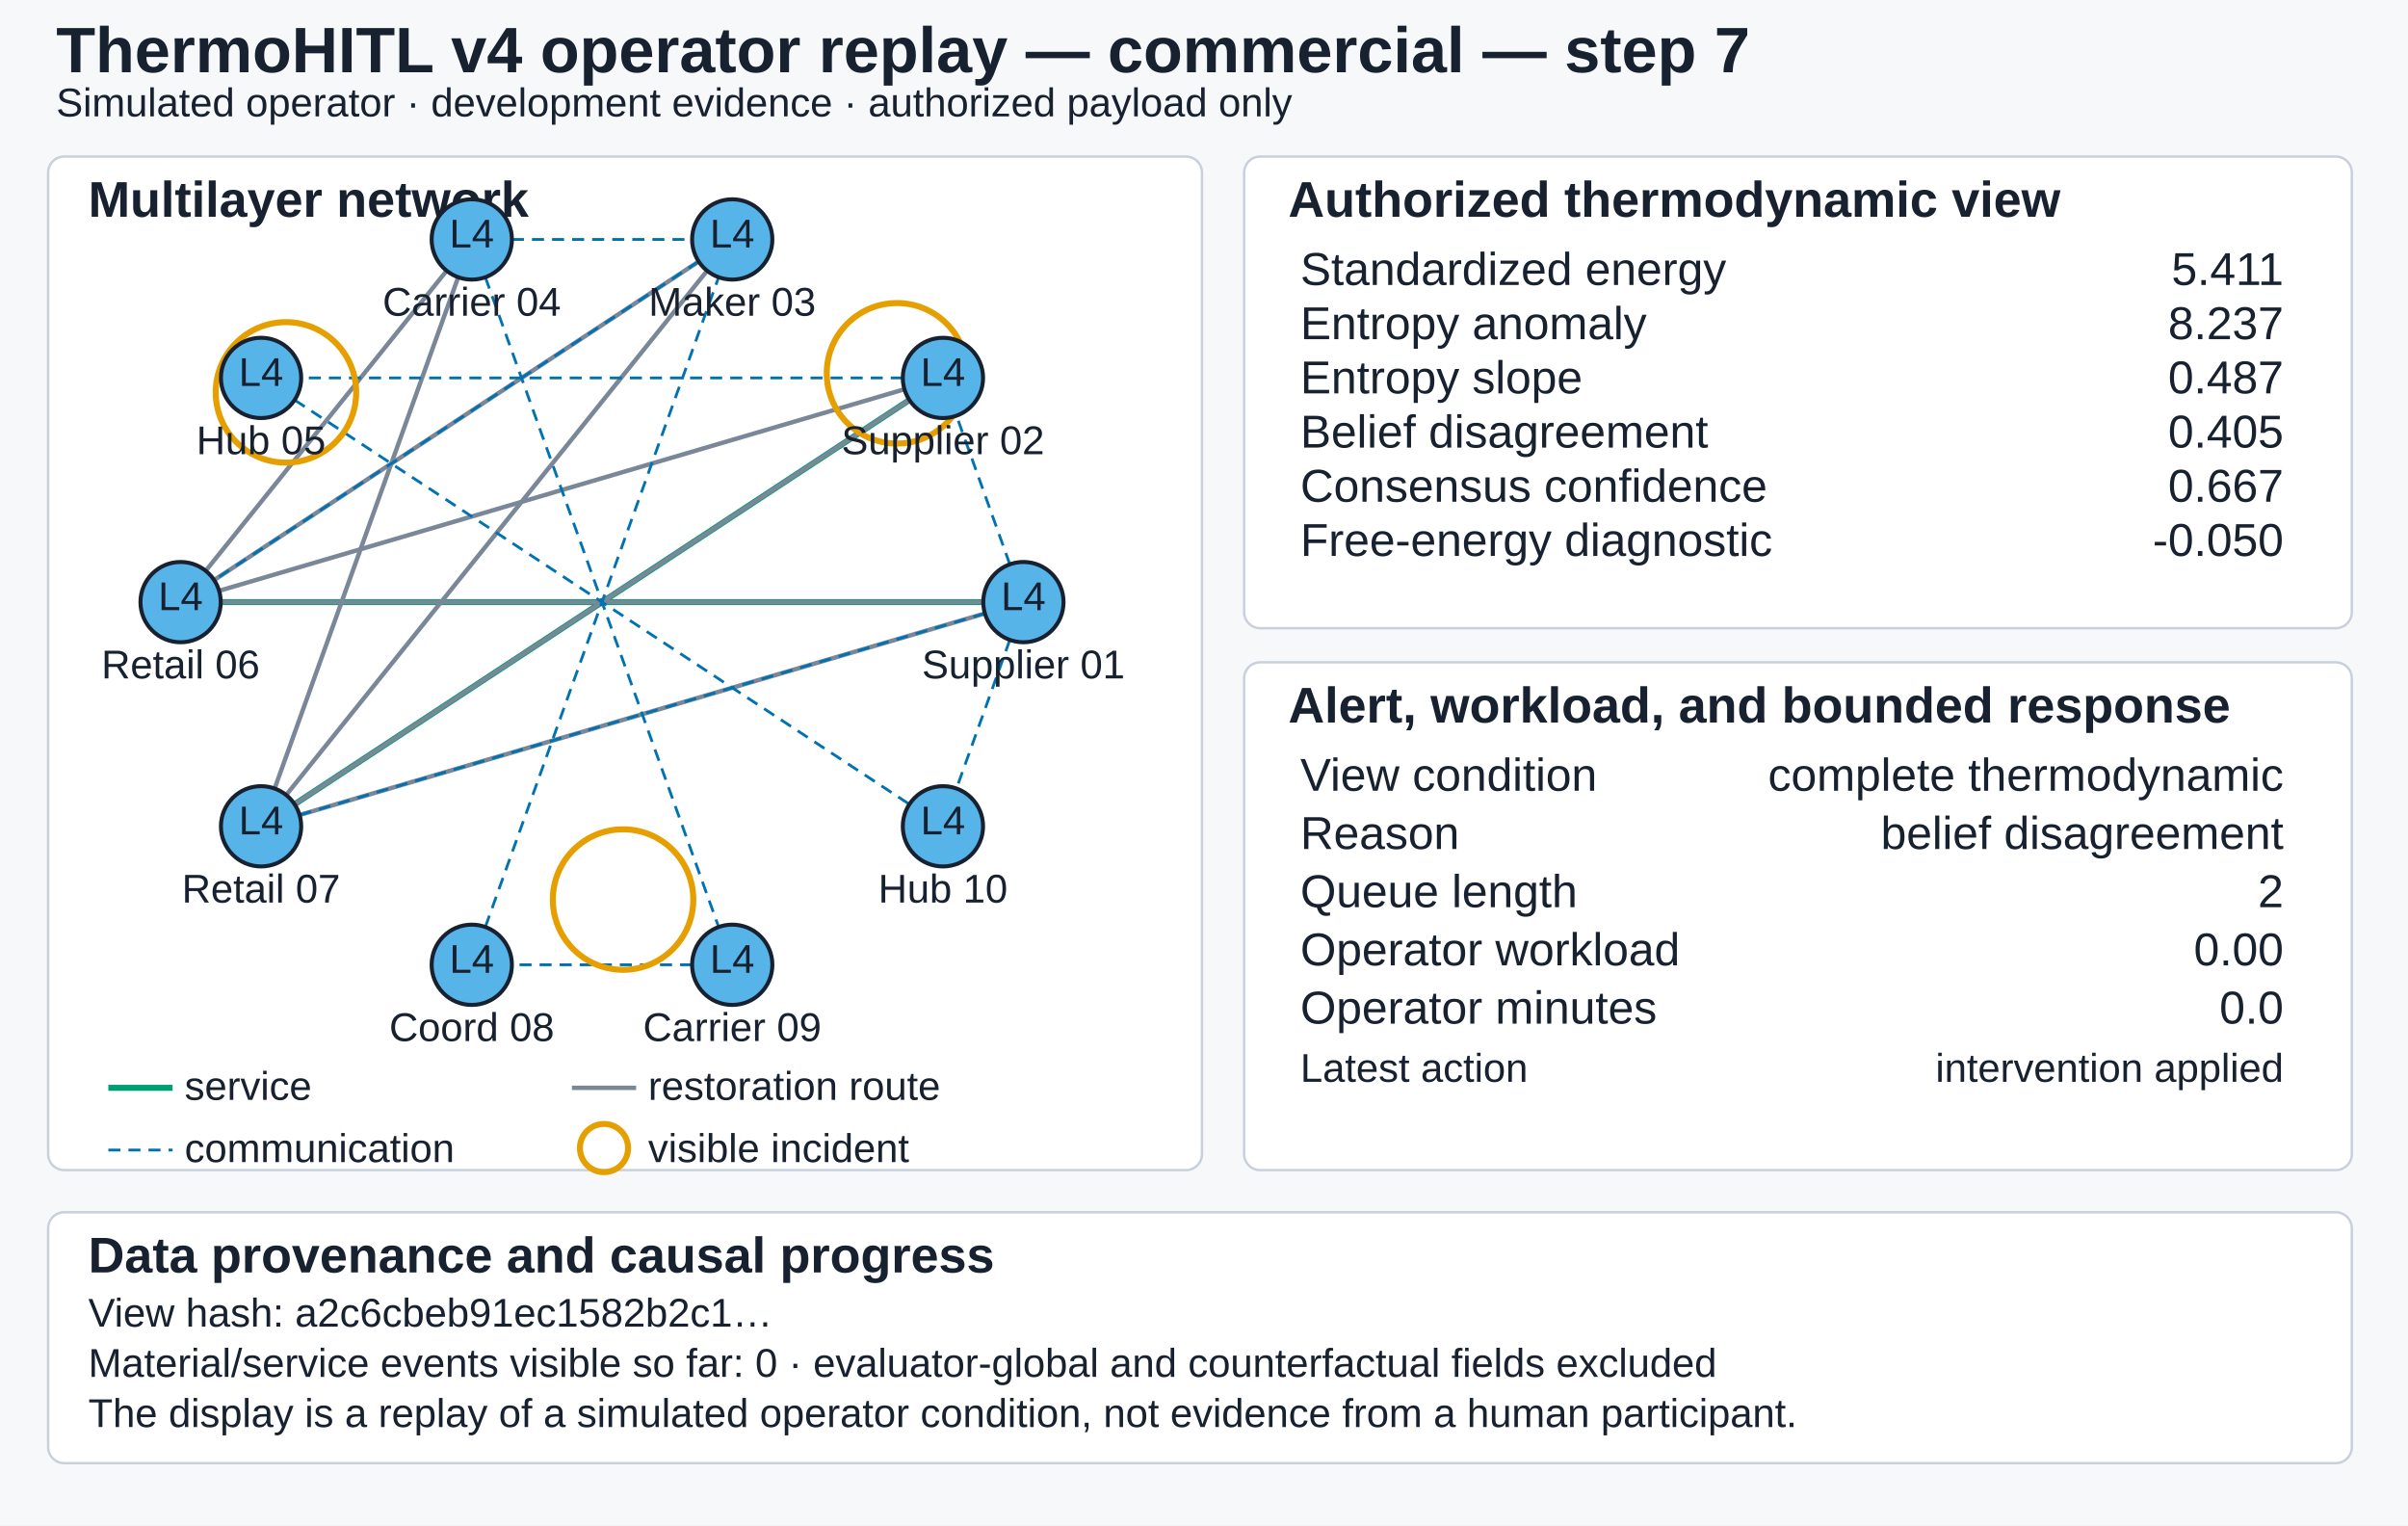
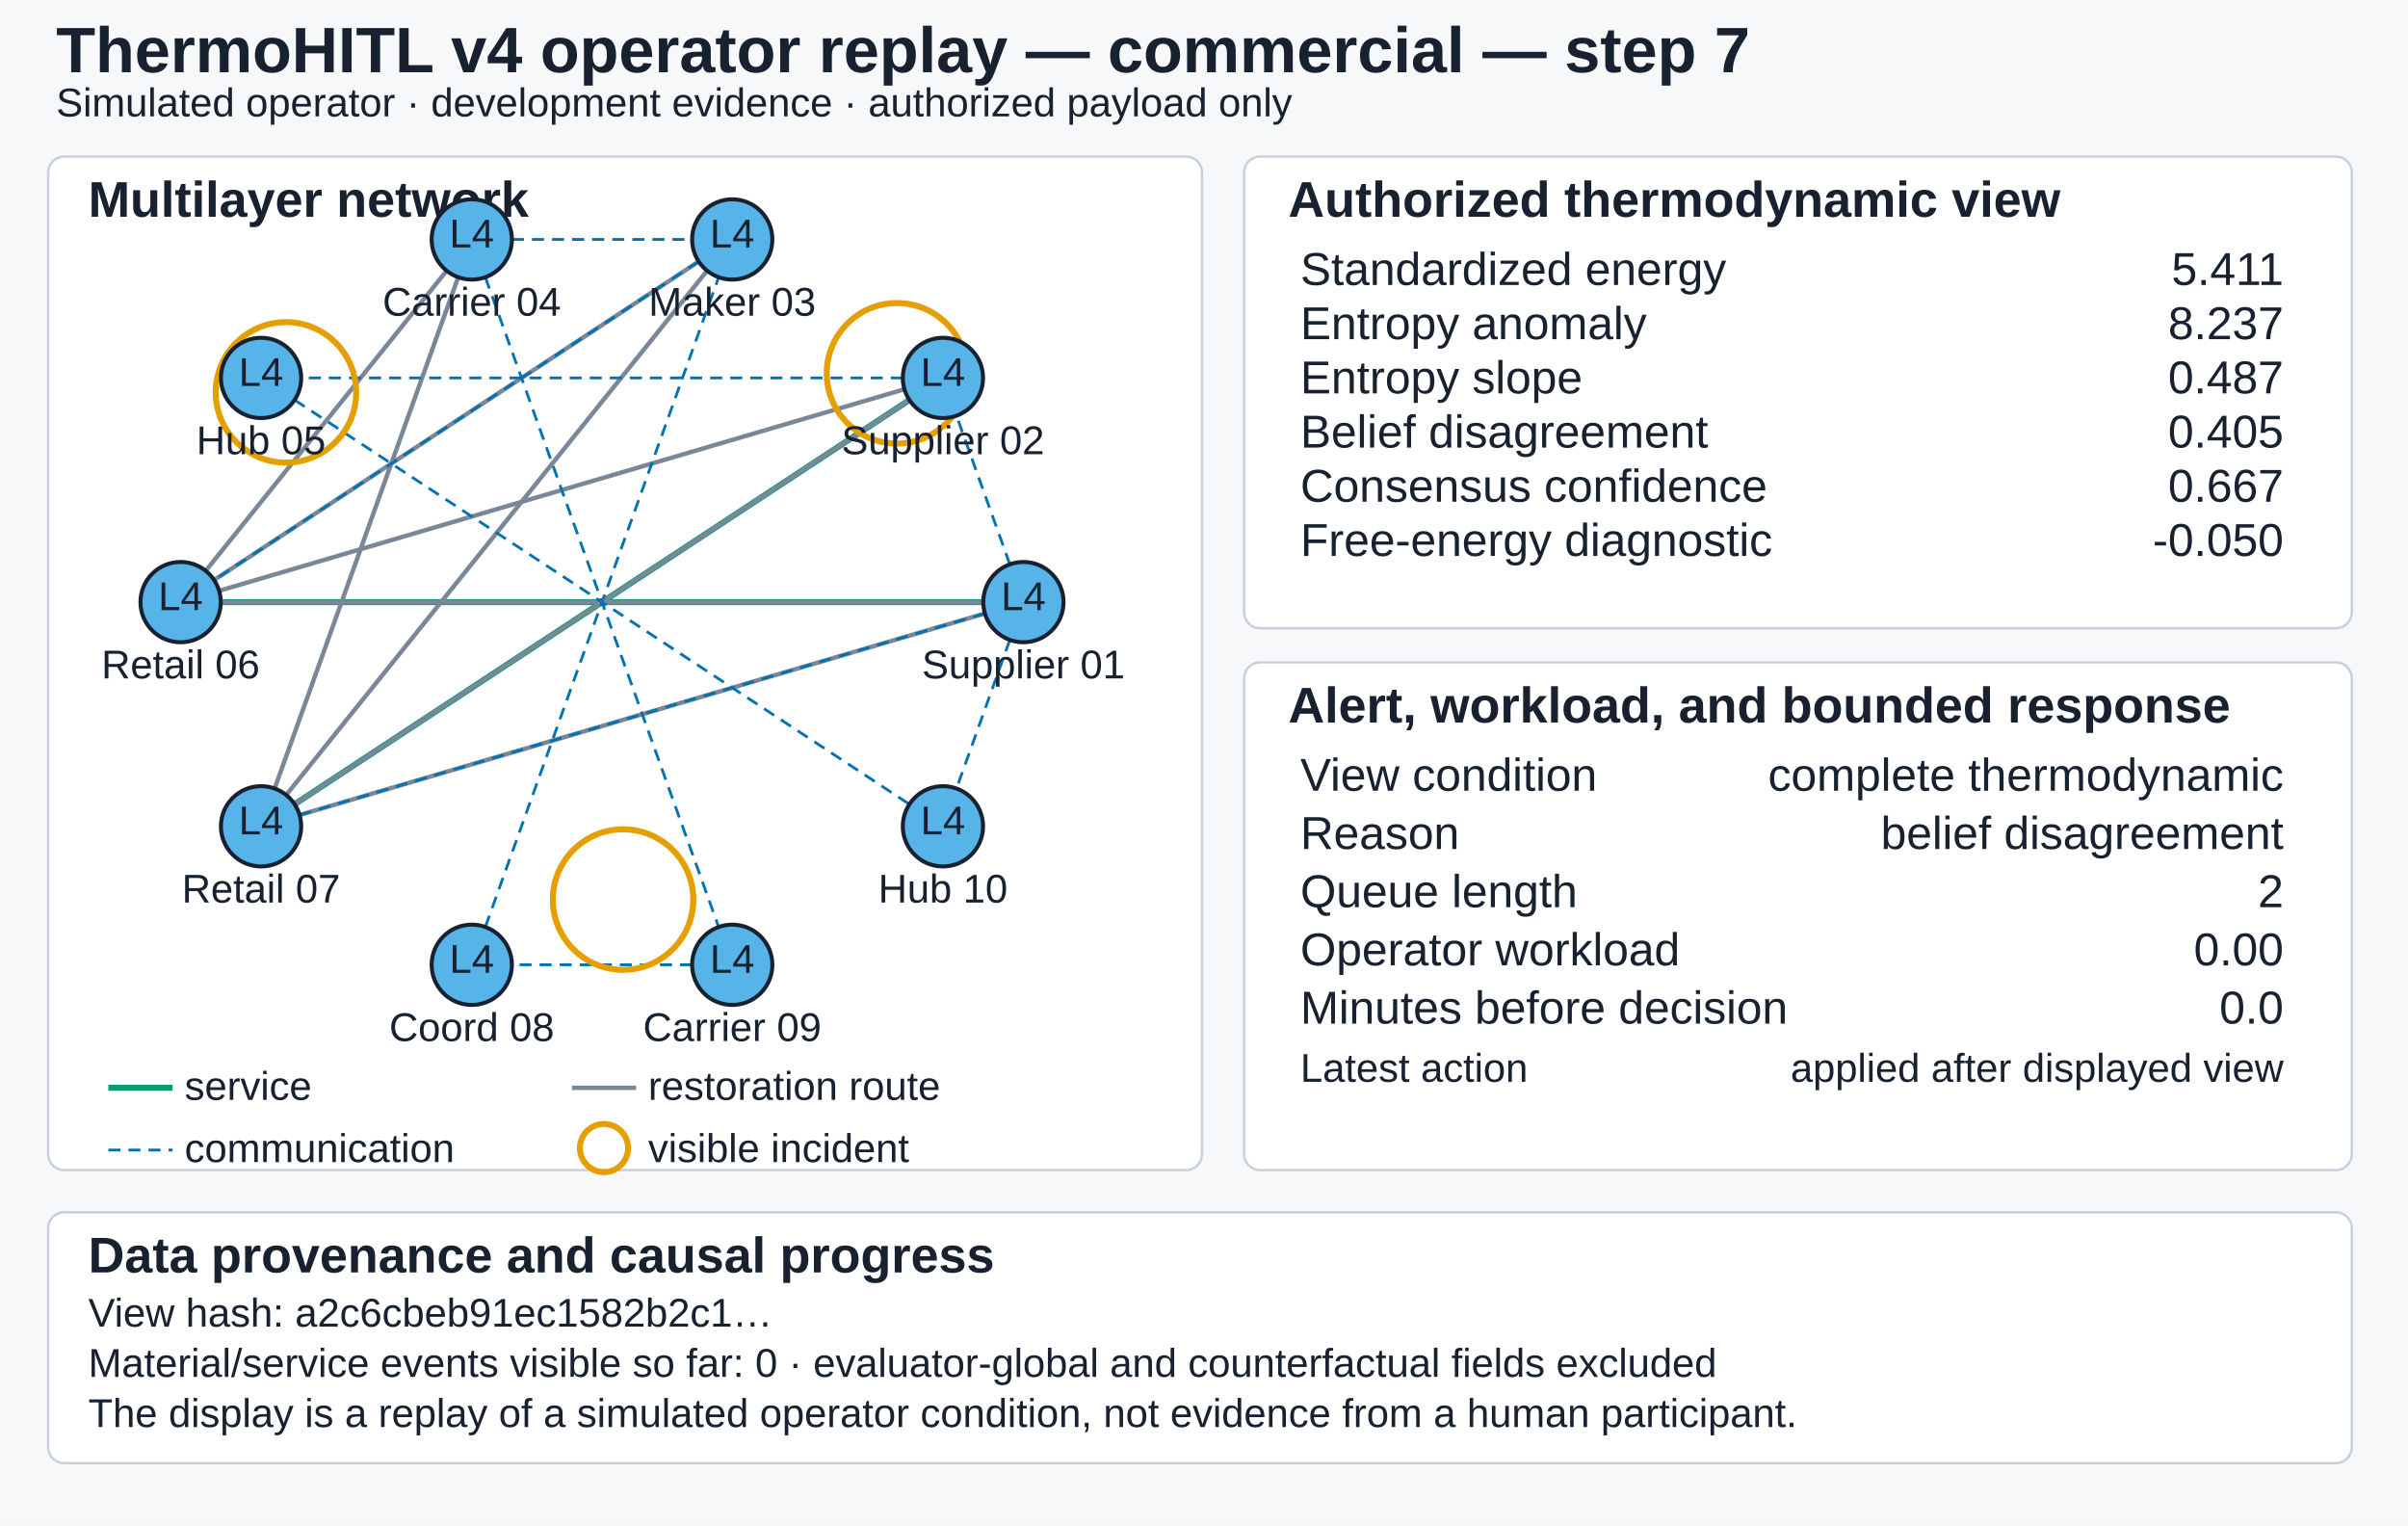
<svg xmlns="http://www.w3.org/2000/svg" width="1200" height="760" viewBox="0 0 1200 760">
  <rect width="100%" height="100%" fill="#F6F8FA" />
  <style>text{font-family:Liberation Sans,Arial,sans-serif;fill:#18212F}.title{font-size:32px;font-weight:700}.head{font-size:25px;font-weight:700}.label{font-size:23px}.small{font-size:20px}.panel{fill:#fff;stroke:#C7D0DB;stroke-width:1.2}.service{stroke:#009E73;stroke-width:3}.logistics{stroke:#7A8798;stroke-width:2.2}.comm{stroke:#0072B2;stroke-width:1.4;stroke-dasharray:6 4}.emergency{stroke:#D55E00;stroke-width:5}</style>
  <text x="28" y="36" class="title">ThermoHITL v4 operator replay — commercial — step 7</text>
  <text x="28" y="58" class="small">Simulated operator · development evidence · authorized payload only</text>
  <rect x="24" y="78" width="575" height="505" rx="8" class="panel" />
  <text x="44" y="108" class="head">Multilayer network</text>
  <line x1="90.0" y1="300.0" x2="510.0" y2="300.0" class="service" />
  <line x1="130.1" y1="411.7" x2="469.9" y2="188.3" class="service" />
  <line x1="235.1" y1="119.3" x2="90.0" y2="300.0" class="logistics" />
  <line x1="235.1" y1="119.3" x2="130.1" y2="411.7" class="logistics" />
  <line x1="364.9" y1="119.3" x2="90.0" y2="300.0" class="logistics" />
  <line x1="364.9" y1="119.3" x2="130.1" y2="411.7" class="logistics" />
  <line x1="90.0" y1="300.0" x2="510.0" y2="300.0" class="logistics" />
  <line x1="90.0" y1="300.0" x2="469.9" y2="188.3" class="logistics" />
  <line x1="130.1" y1="411.7" x2="510.0" y2="300.0" class="logistics" />
  <line x1="130.1" y1="411.7" x2="469.9" y2="188.3" class="logistics" />
  <line x1="235.1" y1="119.3" x2="364.9" y2="480.7" class="comm" />
  <line x1="235.1" y1="119.3" x2="364.9" y2="119.3" class="comm" />
  <line x1="364.9" y1="480.7" x2="235.1" y2="480.7" class="comm" />
  <line x1="235.1" y1="480.7" x2="364.9" y2="119.3" class="comm" />
  <line x1="364.9" y1="119.3" x2="90.0" y2="300.0" class="comm" />
  <line x1="130.1" y1="411.7" x2="510.0" y2="300.0" class="comm" />
  <line x1="510.0" y1="300.0" x2="469.9" y2="188.3" class="comm" />
  <line x1="510.0" y1="300.0" x2="469.9" y2="411.7" class="comm" />
  <line x1="469.9" y1="188.3" x2="130.1" y2="188.3" class="comm" />
  <line x1="130.1" y1="188.3" x2="469.9" y2="411.7" class="comm" />
  <circle cx="142.5" cy="195.5" r="35" fill="none" stroke="#E69F00" stroke-width="3" stroke-dasharray="none" />
  <circle cx="447.0" cy="186.0" r="35" fill="none" stroke="#E69F00" stroke-width="3" stroke-dasharray="none" />
  <circle cx="310.5" cy="448.2" r="35" fill="none" stroke="#E69F00" stroke-width="3" stroke-dasharray="none" />
  <circle cx="510.0" cy="300.0" r="20" fill="#56B4E9" stroke="#18212F" stroke-width="2" />
  <text x="510.0" y="338.0" text-anchor="middle" class="small">Supplier 01</text>
  <text x="510.0" y="304.0" text-anchor="middle" class="small">L4</text>
  <circle cx="469.9" cy="188.3" r="20" fill="#56B4E9" stroke="#18212F" stroke-width="2" />
  <text x="469.9" y="226.3" text-anchor="middle" class="small">Supplier 02</text>
  <text x="469.9" y="192.3" text-anchor="middle" class="small">L4</text>
  <circle cx="364.9" cy="119.3" r="20" fill="#56B4E9" stroke="#18212F" stroke-width="2" />
  <text x="364.9" y="157.3" text-anchor="middle" class="small">Maker 03</text>
  <text x="364.9" y="123.3" text-anchor="middle" class="small">L4</text>
  <circle cx="235.1" cy="119.3" r="20" fill="#56B4E9" stroke="#18212F" stroke-width="2" />
  <text x="235.1" y="157.3" text-anchor="middle" class="small">Carrier 04</text>
  <text x="235.1" y="123.3" text-anchor="middle" class="small">L4</text>
  <circle cx="130.1" cy="188.3" r="20" fill="#56B4E9" stroke="#18212F" stroke-width="2" />
  <text x="130.1" y="226.3" text-anchor="middle" class="small">Hub 05</text>
  <text x="130.1" y="192.3" text-anchor="middle" class="small">L4</text>
  <circle cx="90.0" cy="300.0" r="20" fill="#56B4E9" stroke="#18212F" stroke-width="2" />
  <text x="90.0" y="338.0" text-anchor="middle" class="small">Retail 06</text>
  <text x="90.0" y="304.0" text-anchor="middle" class="small">L4</text>
  <circle cx="130.1" cy="411.7" r="20" fill="#56B4E9" stroke="#18212F" stroke-width="2" />
  <text x="130.1" y="449.7" text-anchor="middle" class="small">Retail 07</text>
  <text x="130.1" y="415.7" text-anchor="middle" class="small">L4</text>
  <circle cx="235.1" cy="480.7" r="20" fill="#56B4E9" stroke="#18212F" stroke-width="2" />
  <text x="235.1" y="518.7" text-anchor="middle" class="small">Coord 08</text>
  <text x="235.1" y="484.7" text-anchor="middle" class="small">L4</text>
  <circle cx="364.9" cy="480.7" r="20" fill="#56B4E9" stroke="#18212F" stroke-width="2" />
  <text x="364.9" y="518.7" text-anchor="middle" class="small">Carrier 09</text>
  <text x="364.9" y="484.7" text-anchor="middle" class="small">L4</text>
  <circle cx="469.9" cy="411.7" r="20" fill="#56B4E9" stroke="#18212F" stroke-width="2" />
  <text x="469.9" y="449.7" text-anchor="middle" class="small">Hub 10</text>
  <text x="469.9" y="415.7" text-anchor="middle" class="small">L4</text>
  <line x1="54" y1="542" x2="86" y2="542" class="service" />
  <text x="92" y="548" class="small">service</text>
  <line x1="285" y1="542" x2="317" y2="542" class="logistics" />
  <text x="323" y="548" class="small">restoration route</text>
  <line x1="54" y1="573" x2="86" y2="573" class="comm" />
  <text x="92" y="579" class="small">communication</text>
  <circle cx="301" cy="572" r="12" fill="none" stroke="#E69F00" stroke-width="3" />
  <text x="323" y="579" class="small">visible incident</text>
  <rect x="620" y="78" width="552" height="235" rx="8" class="panel" />
  <text x="642" y="108" class="head">Authorized thermodynamic view</text>
  <text x="648" y="142" class="label">Standardized energy</text>
  <text x="1138" y="142" text-anchor="end" class="label">5.411</text>
  <text x="648" y="169" class="label">Entropy anomaly</text>
  <text x="1138" y="169" text-anchor="end" class="label">8.237</text>
  <text x="648" y="196" class="label">Entropy slope</text>
  <text x="1138" y="196" text-anchor="end" class="label">0.487</text>
  <text x="648" y="223" class="label">Belief disagreement</text>
  <text x="1138" y="223" text-anchor="end" class="label">0.405</text>
  <text x="648" y="250" class="label">Consensus confidence</text>
  <text x="1138" y="250" text-anchor="end" class="label">0.667</text>
  <text x="648" y="277" class="label">Free-energy diagnostic</text>
  <text x="1138" y="277" text-anchor="end" class="label">-0.050</text>
  <rect x="620" y="330" width="552" height="253" rx="8" class="panel" />
  <text x="642" y="360" class="head">Alert, workload, and bounded response</text>
  <text x="648" y="394" class="label">View condition</text>
  <text x="1138" y="394" text-anchor="end" class="label">complete thermodynamic</text>
  <text x="648" y="423" class="label">Reason</text>
  <text x="1138" y="423" text-anchor="end" class="label">belief disagreement</text>
  <text x="648" y="452" class="label">Queue length</text>
  <text x="1138" y="452" text-anchor="end" class="label">2</text>
  <text x="648" y="481" class="label">Operator workload</text>
  <text x="1138" y="481" text-anchor="end" class="label">0.00</text>
-   <text x="648" y="510" class="label">Operator minutes</text>
+   <text x="648" y="510" class="label">Minutes before decision</text>
  <text x="1138" y="510" text-anchor="end" class="label">0.0</text>
  <text x="648" y="539" class="small">Latest action</text>
-   <text x="1138" y="539" text-anchor="end" class="small">intervention applied</text>
+   <text x="1138" y="539" text-anchor="end" class="small">applied after displayed view</text>
  <rect x="24" y="604" width="1148" height="125" rx="8" class="panel" />
  <text x="44" y="634" class="head">Data provenance and causal progress</text>
  <text x="44" y="661" class="small">View hash: a2c6cbeb91ec1582b2c1…</text>
  <text x="44" y="686" class="small">Material/service events visible so far: 0 · evaluator-global and counterfactual fields excluded</text>
  <text x="44" y="711" class="small">The display is a replay of a simulated operator condition, not evidence from a human participant.</text>
</svg>
